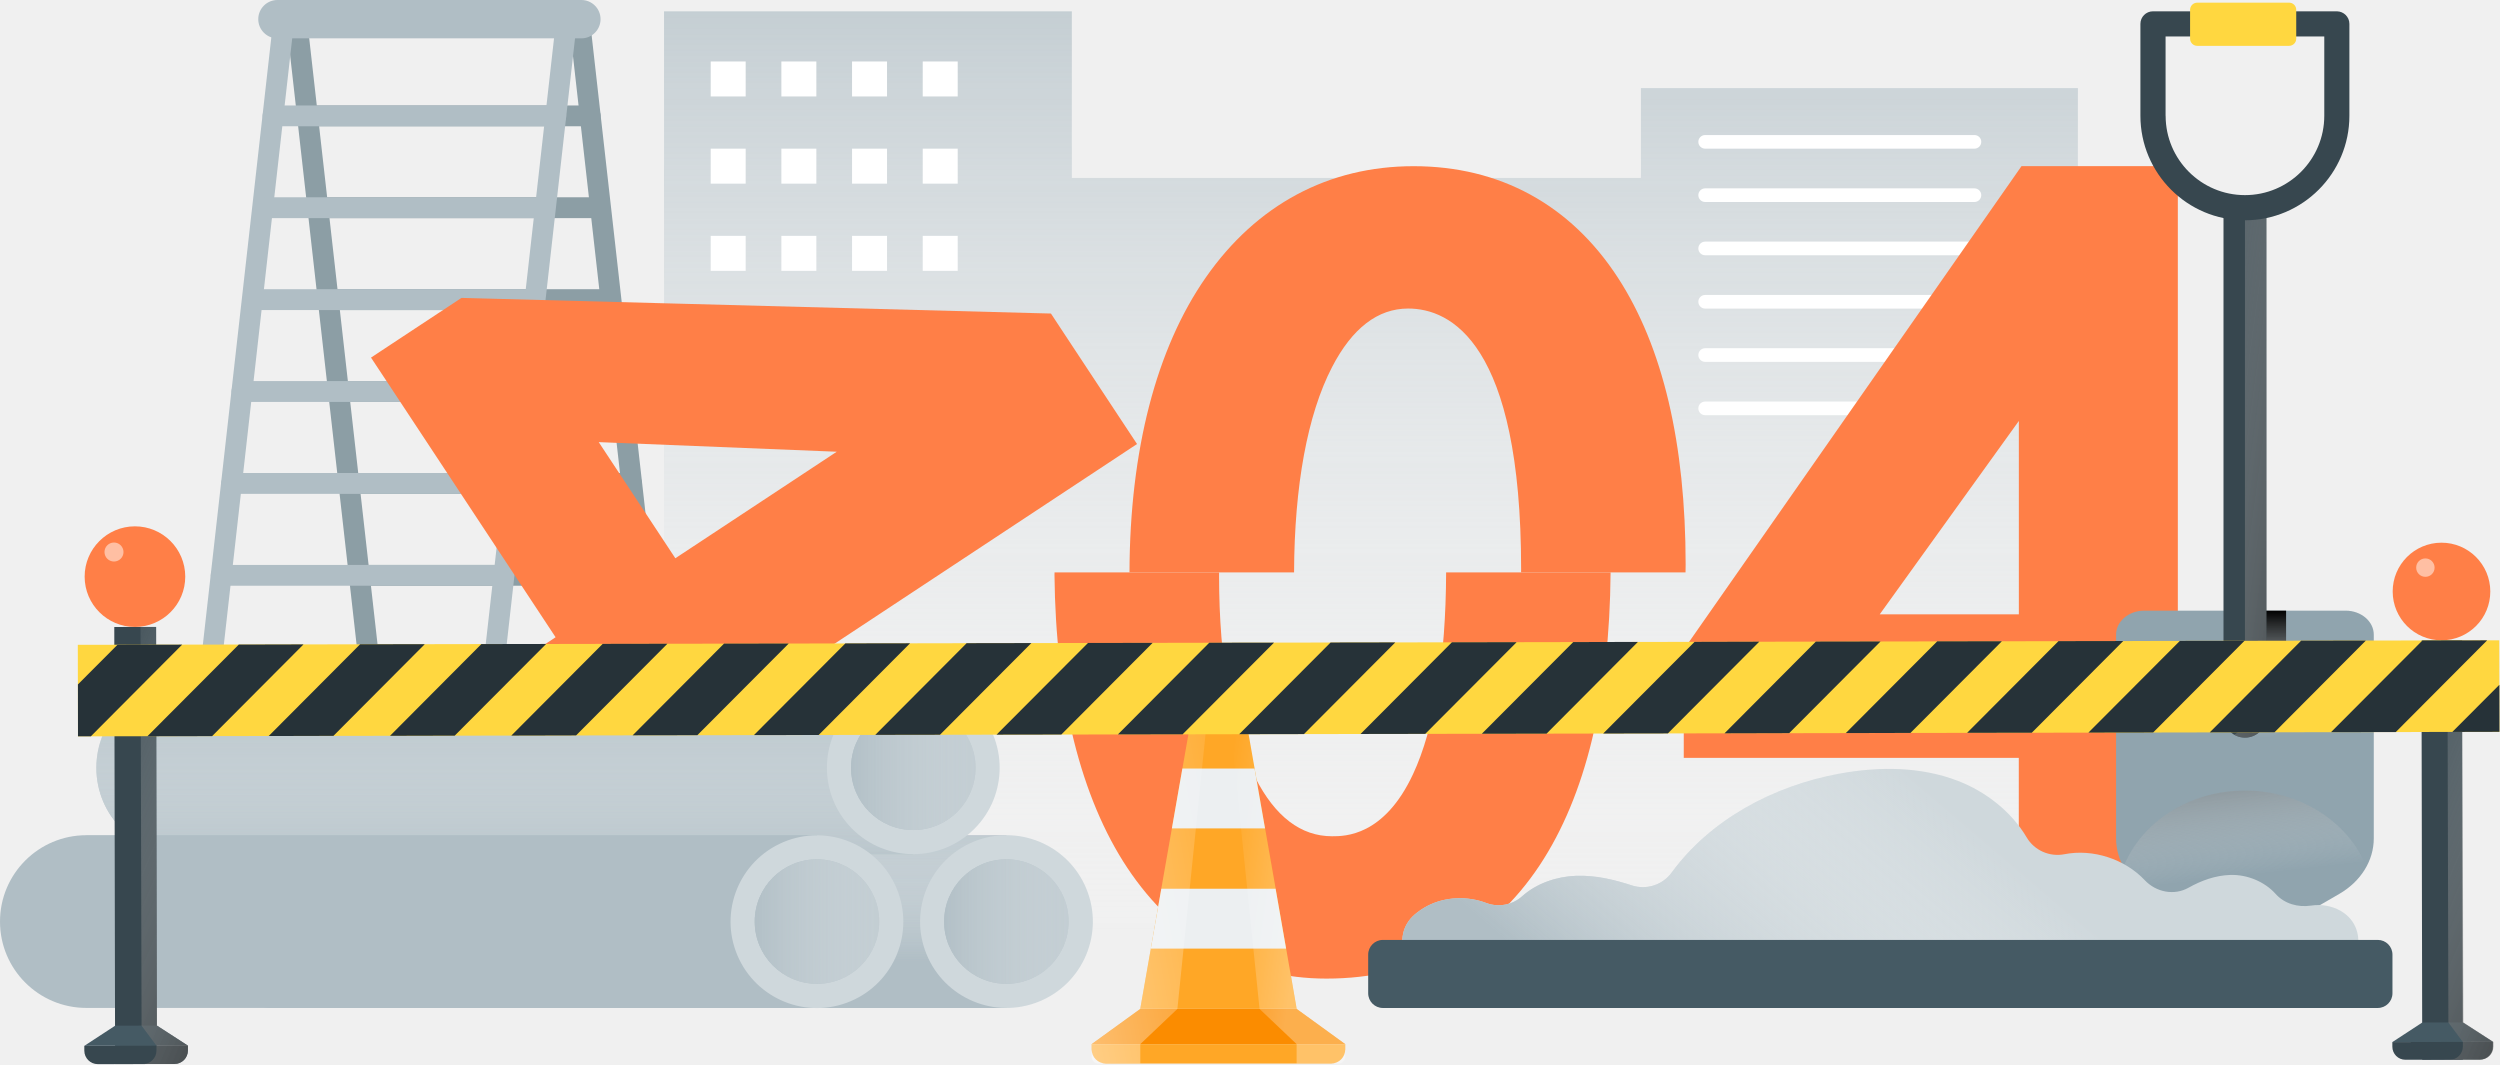
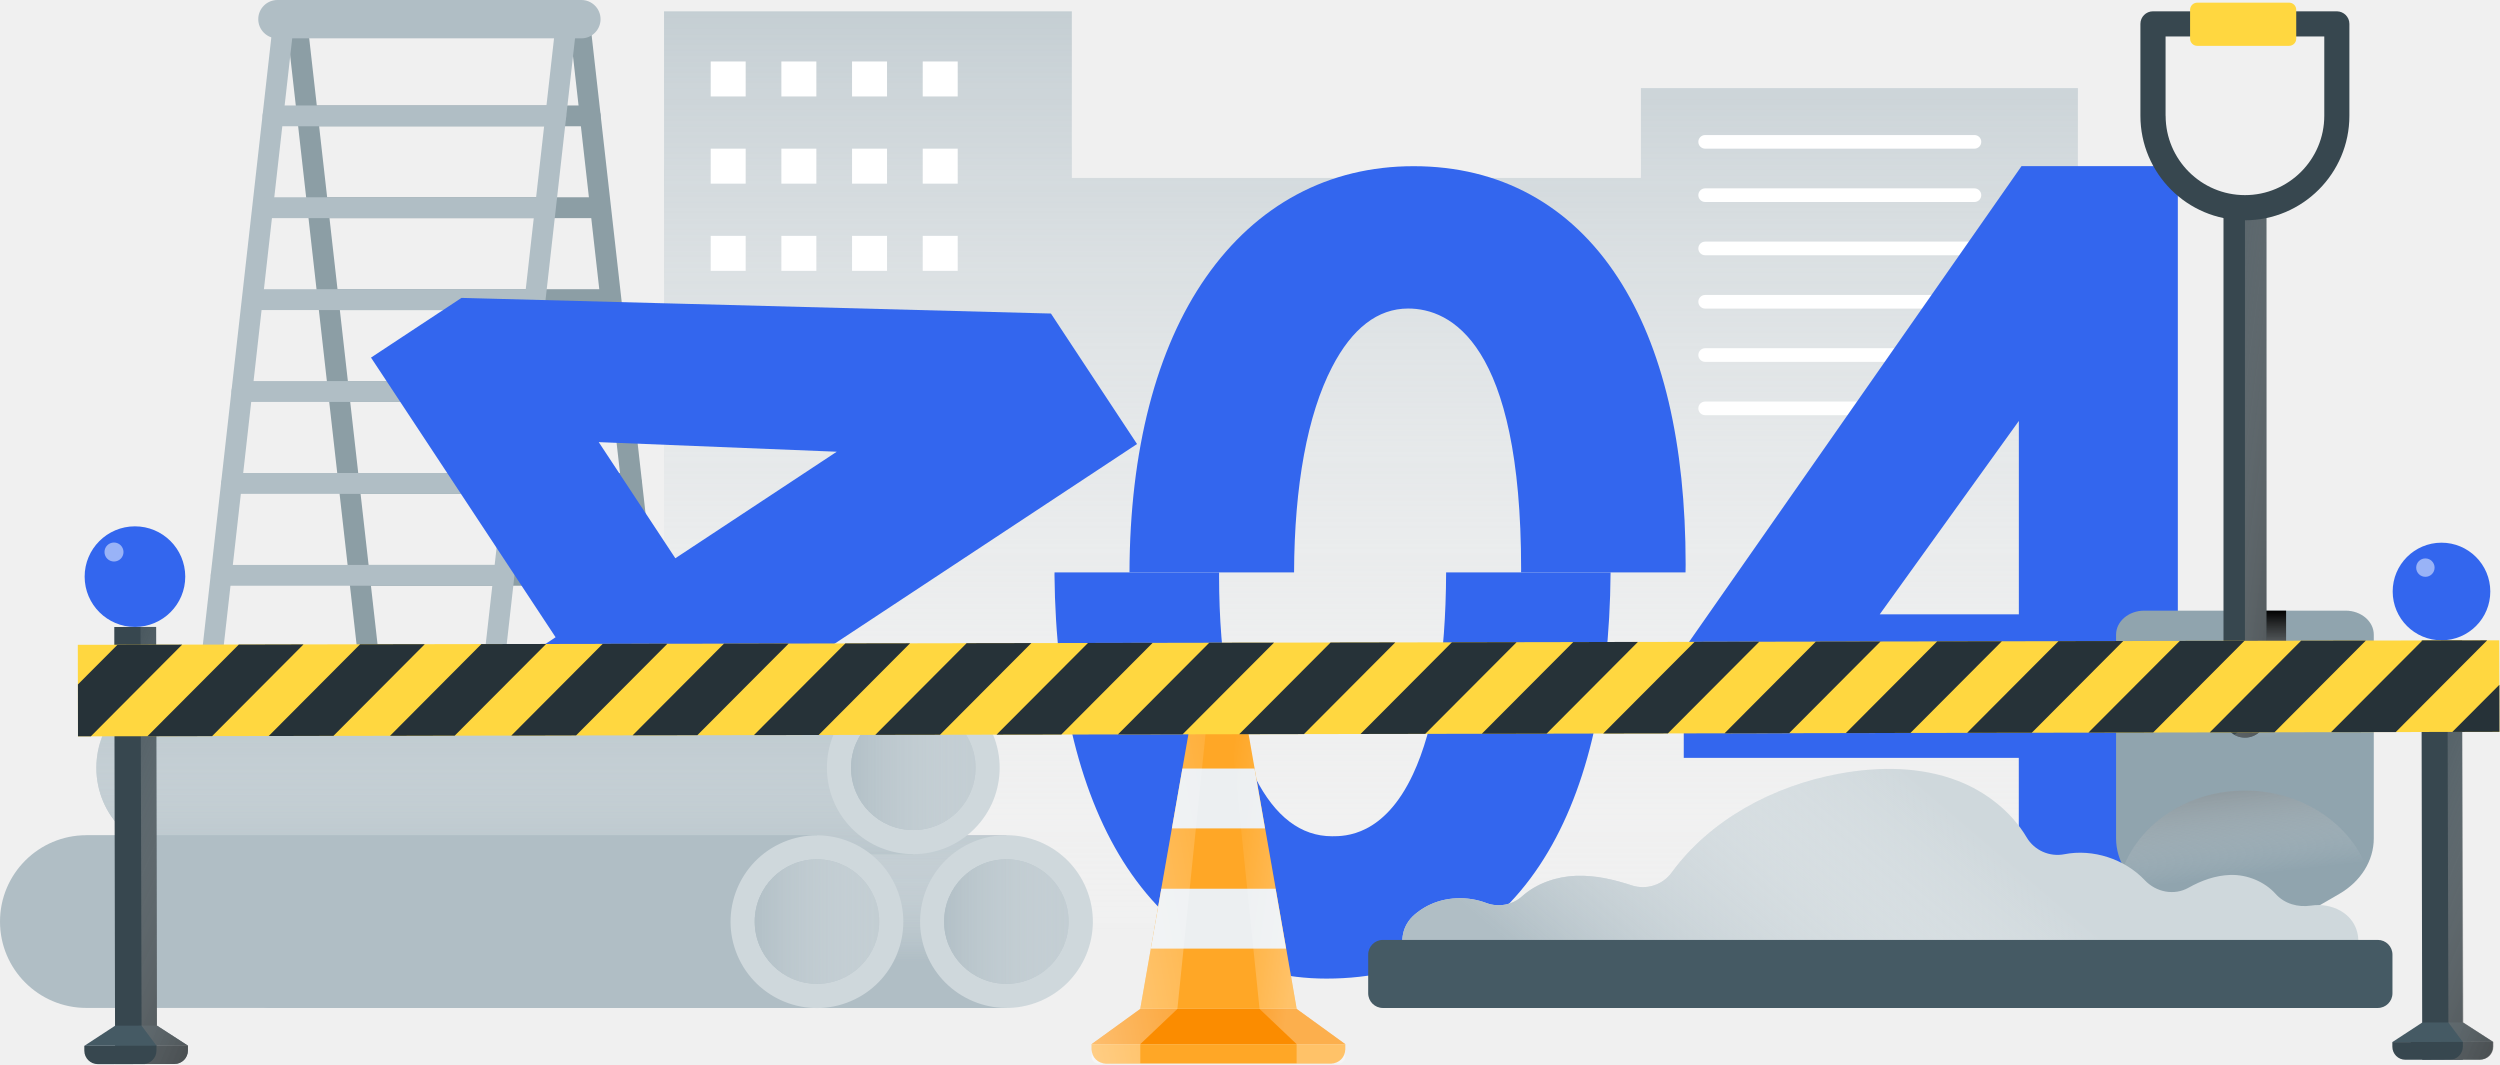
<svg xmlns="http://www.w3.org/2000/svg" width="451" height="192" viewBox="0 0 451 192" fill="none">
  <path d="M296.02 15.9V32.1H193.36V2.05H119.79V175.46H193.36L374.85 176.54V15.9H296.02Z" fill="url(#paint0_linear)" />
  <path d="M356.19 26.82H307.61C306.93 26.82 306.38 26.27 306.38 25.59C306.38 24.91 306.93 24.36 307.61 24.36H356.19C356.87 24.36 357.42 24.91 357.42 25.59C357.42 26.27 356.87 26.82 356.19 26.82Z" fill="white" />
  <path d="M356.19 36.44H307.61C306.93 36.44 306.38 35.89 306.38 35.21C306.38 34.53 306.93 33.98 307.61 33.98H356.19C356.87 33.98 357.42 34.53 357.42 35.21C357.42 35.88 356.87 36.44 356.19 36.44Z" fill="white" />
  <path d="M356.19 46.05H307.61C306.93 46.05 306.38 45.5 306.38 44.82C306.38 44.14 306.93 43.59 307.61 43.59H356.19C356.87 43.59 357.42 44.14 357.42 44.82C357.42 45.5 356.87 46.05 356.19 46.05Z" fill="white" />
  <path d="M356.19 55.67H307.61C306.93 55.67 306.38 55.12 306.38 54.44C306.38 53.76 306.93 53.21 307.61 53.21H356.19C356.87 53.21 357.42 53.76 357.42 54.44C357.42 55.12 356.87 55.67 356.19 55.67Z" fill="white" />
  <path d="M356.19 65.28H307.61C306.93 65.28 306.38 64.73 306.38 64.05C306.38 63.37 306.93 62.82 307.61 62.82H356.19C356.87 62.82 357.42 63.37 357.42 64.05C357.42 64.73 356.87 65.28 356.19 65.28Z" fill="white" />
  <path d="M356.19 74.9H307.61C306.93 74.9 306.38 74.35 306.38 73.67C306.38 72.99 306.93 72.44 307.61 72.44H356.19C356.87 72.44 357.42 72.99 357.42 73.67C357.42 74.35 356.87 74.9 356.19 74.9Z" fill="white" />
  <path d="M134.52 11.09H128.21V17.4H134.52V11.09Z" fill="white" />
  <path d="M147.27 11.09H140.96V17.4H147.27V11.09Z" fill="white" />
  <path d="M160.02 11.09H153.71V17.4H160.02V11.09Z" fill="white" />
  <path d="M172.77 11.09H166.46V17.4H172.77V11.09Z" fill="white" />
  <path d="M134.52 26.82H128.21V33.13H134.52V26.82Z" fill="white" />
  <path d="M147.27 26.82H140.96V33.13H147.27V26.82Z" fill="white" />
  <path d="M160.02 26.82H153.71V33.13H160.02V26.82Z" fill="white" />
  <path d="M172.77 26.82H166.46V33.13H172.77V26.82Z" fill="white" />
  <path d="M134.52 42.55H128.21V48.86H134.52V42.55Z" fill="white" />
  <path d="M147.27 42.55H140.96V48.86H147.27V42.55Z" fill="white" />
  <path d="M160.02 42.55H153.71V48.86H160.02V42.55Z" fill="white" />
  <path d="M172.77 42.55H166.46V48.86H172.77V42.55Z" fill="white" />
-   <path d="M254.9 139.68C249.67 150.86 242.62 150.86 240.3 150.86C234.68 150.86 230.03 147.31 226.47 140.32C222.19 131.92 219.92 119.31 219.92 103.86C219.92 103.66 219.92 103.46 219.93 103.26H190.24C190.24 103.39 190.23 103.53 190.23 103.66V103.69V103.72C190.43 125.66 194.98 143.93 203.37 156.56C212.06 169.63 224.48 176.54 239.29 176.54C255.59 176.54 268.89 169.47 277.75 156.1C286.08 143.53 290.37 125.75 290.55 103.26H260.88C260.83 118.83 258.77 131.42 254.9 139.68Z" fill="#FF7F47" />
+   <path d="M254.9 139.68C249.67 150.86 242.62 150.86 240.3 150.86C234.68 150.86 230.03 147.31 226.47 140.32C222.19 131.92 219.92 119.31 219.92 103.86C219.92 103.66 219.92 103.46 219.93 103.26H190.24C190.24 103.39 190.23 103.53 190.23 103.66V103.69V103.72C190.43 125.66 194.98 143.93 203.37 156.56C212.06 169.63 224.48 176.54 239.29 176.54C255.59 176.54 268.89 169.47 277.75 156.1C286.08 143.53 290.37 125.75 290.55 103.26H260.88C260.83 118.83 258.77 131.42 254.9 139.68Z" fill="#36e" />
  <path d="M233.92 182H205.7L207.61 171.12L209.5 160.32L211.41 149.44L213.31 138.64L214.73 130.54C215 128.98 216.36 127.84 217.95 127.84H221.69C223.28 127.84 224.63 128.98 224.91 130.54L226.33 138.64L228.23 149.44L230.14 160.32L232.03 171.12L233.92 182Z" fill="#FFA726" />
  <path d="M242.68 188.36H196.94L205.7 182.01H233.92L242.68 188.36Z" fill="#FB8C00" />
  <path d="M240.14 191.86H199.48C198.08 191.86 196.94 190.72 196.94 189.32V188.36H242.68V189.32C242.68 190.72 241.54 191.86 240.14 191.86Z" fill="#FFA726" />
  <path d="M228.21 149.44H211.41L213.3 138.64H226.32L228.21 149.44Z" fill="#ECEFF1" />
  <path d="M232.01 171.13H207.61L209.5 160.33H230.12L232.01 171.13Z" fill="#ECEFF1" />
  <path d="M242.68 190.65V188.36L233.92 182.01L232.01 171.13L230.12 160.33L228.21 149.45L226.31 138.65L224.89 130.55C224.61 128.99 223.26 127.85 221.67 127.85L227.22 182.01L233.91 188.36V191.86H241.46C242.14 191.86 242.68 191.32 242.68 190.65Z" fill="url(#paint1_linear)" fill-opacity="0.3" />
  <path d="M196.94 190.65V188.36L205.7 182.01L207.61 171.13L209.5 160.33L211.41 149.45L213.31 138.65L214.73 130.55C215.01 128.99 216.36 127.85 217.95 127.85L212.4 182.01L205.71 188.36V191.86H198.16C197.48 191.86 196.94 191.32 196.94 190.65Z" fill="url(#paint2_linear)" fill-opacity="0.5" />
-   <path d="M291.88 50.11C283.32 36.94 270.58 29.98 255.02 29.98C239.67 29.98 226.71 36.91 217.55 50.02C208.58 62.86 203.82 81.27 203.76 103.26H233.45C233.51 87.58 235.87 74.78 240.3 66.23C243.93 59.21 248.55 55.66 254.03 55.66C261.64 55.66 274.41 61.77 274.41 102.66C274.41 102.86 274.41 103.06 274.4 103.26H304.07C304.07 102.79 304.09 102.33 304.09 101.86C304.08 79.99 299.98 62.58 291.88 50.11Z" fill="#FF7F47" />
-   <path d="M405.06 110.83H392.88V36.01V29.97H386.84H367.83H364.68L362.88 32.55L304.84 115.61L303.75 117.17V119.07V130.68V136.72H309.79H364.19V166.11V172.15H370.23H386.84H392.88V166.11V136.72H405.06H411.1V130.68V116.87V110.83H405.06ZM339.1 110.83L364.2 75.94V110.83H339.1Z" fill="#FF7F47" />
+   <path d="M291.88 50.11C283.32 36.94 270.58 29.98 255.02 29.98C239.67 29.98 226.71 36.91 217.55 50.02C208.58 62.86 203.82 81.27 203.76 103.26H233.45C233.51 87.58 235.87 74.78 240.3 66.23C243.93 59.21 248.55 55.66 254.03 55.66C261.64 55.66 274.41 61.77 274.41 102.66C274.41 102.86 274.41 103.06 274.4 103.26H304.07C304.07 102.79 304.09 102.33 304.09 101.86C304.08 79.99 299.98 62.58 291.88 50.11Z" fill="#36e" />
+   <path d="M405.06 110.83H392.88V36.01V29.97H386.84H367.83H364.68L362.88 32.55L304.84 115.61L303.75 117.17V119.07V130.68V136.72H309.79H364.19V166.11V172.15H370.23H386.84H392.88V166.11V136.72H405.06H411.1V130.68V116.87V110.83H405.06ZM339.1 110.83L364.2 75.94V110.83H339.1Z" fill="#36e" />
  <path d="M72.34 172.43C71.39 172.43 70.58 171.72 70.47 170.76L51.63 3.68C51.51 2.65 52.26 1.71 53.29 1.6C54.33 1.49 55.26 2.23 55.37 3.26L74.21 170.34C74.33 171.37 73.58 172.31 72.55 172.42C72.48 172.43 72.41 172.43 72.34 172.43Z" fill="#8C9EA5" />
  <path d="M123.35 172.43C122.4 172.43 121.59 171.72 121.48 170.76L102.64 3.68C102.52 2.65 103.27 1.71 104.3 1.6C105.34 1.49 106.27 2.23 106.38 3.26L125.22 170.34C125.34 171.37 124.59 172.31 123.56 172.42C123.49 172.43 123.42 172.43 123.35 172.43Z" fill="#8C9EA5" />
  <path d="M106.47 22.78H55.46C54.42 22.78 53.58 21.94 53.58 20.9C53.58 19.86 54.42 19.02 55.46 19.02H106.47C107.51 19.02 108.35 19.86 108.35 20.9C108.36 21.93 107.51 22.78 106.47 22.78Z" fill="#8C9EA5" />
  <path d="M107.54 39.35H57.59C56.55 39.35 55.71 38.51 55.71 37.47C55.71 36.43 56.55 35.59 57.59 35.59H107.54C108.58 35.59 109.42 36.43 109.42 37.47C109.42 38.51 108.58 39.35 107.54 39.35Z" fill="#8C9EA5" />
  <path d="M108.6 55.93H59.72C58.68 55.93 57.84 55.09 57.84 54.05C57.84 53.01 58.68 52.17 59.72 52.17H108.6C109.64 52.17 110.48 53.01 110.48 54.05C110.49 55.09 109.64 55.93 108.6 55.93Z" fill="#8C9EA5" />
  <path d="M112.08 72.51H61.93C60.89 72.51 60.05 71.67 60.05 70.63C60.05 69.59 60.89 68.75 61.93 68.75H112.08C113.12 68.75 113.96 69.59 113.96 70.63C113.97 71.67 113.12 72.51 112.08 72.51Z" fill="#8C9EA5" />
  <path d="M113.93 89.09H63.48C62.44 89.09 61.6 88.25 61.6 87.21C61.6 86.17 62.44 85.33 63.48 85.33H113.93C114.97 85.33 115.81 86.17 115.81 87.21C115.81 88.25 114.97 89.09 113.93 89.09Z" fill="#8C9EA5" />
  <path d="M115.82 105.67H65.33C64.29 105.67 63.45 104.83 63.45 103.79C63.45 102.75 64.29 101.91 65.33 101.91H115.82C116.86 101.91 117.7 102.75 117.7 103.79C117.71 104.83 116.86 105.67 115.82 105.67Z" fill="#8C9EA5" />
  <path d="M104.88 6.92H50.05C48.14 6.92 46.59 5.37 46.59 3.46C46.59 1.55 48.14 0 50.05 0H104.88C106.79 0 108.34 1.55 108.34 3.46C108.34 5.37 106.79 6.92 104.88 6.92Z" fill="#B0BEC5" />
  <path d="M83.39 172.43C83.32 172.43 83.25 172.43 83.18 172.42C82.15 172.3 81.4 171.37 81.52 170.34L100.36 3.26C100.48 2.23 101.41 1.49 102.44 1.6C103.47 1.72 104.22 2.65 104.1 3.68L85.26 170.76C85.15 171.72 84.33 172.43 83.39 172.43Z" fill="#B0BEC5" />
  <path d="M32.37 172.43C32.3 172.43 32.23 172.43 32.16 172.42C31.13 172.3 30.38 171.37 30.5 170.34L49.34 3.26C49.46 2.23 50.39 1.49 51.42 1.6C52.45 1.72 53.2 2.65 53.08 3.68L34.24 170.76C34.14 171.72 33.32 172.43 32.37 172.43Z" fill="#B0BEC5" />
  <path d="M100.26 22.78H49.25C48.21 22.78 47.37 21.94 47.37 20.9C47.37 19.86 48.21 19.02 49.25 19.02H100.26C101.3 19.02 102.14 19.86 102.14 20.9C102.15 21.93 101.3 22.78 100.26 22.78Z" fill="#B0BEC5" />
  <path d="M98.13 39.35H48.18C47.14 39.35 46.3 38.51 46.3 37.47C46.3 36.43 47.14 35.59 48.18 35.59H98.13C99.17 35.59 100.01 36.43 100.01 37.47C100.01 38.51 99.17 39.35 98.13 39.35Z" fill="#B0BEC5" />
  <path d="M96 55.93H47.12C46.08 55.93 45.24 55.09 45.24 54.05C45.24 53.01 46.08 52.17 47.12 52.17H96C97.04 52.17 97.88 53.01 97.88 54.05C97.88 55.09 97.04 55.93 96 55.93Z" fill="#B0BEC5" />
  <path d="M93.79 72.51H43.64C42.6 72.51 41.76 71.67 41.76 70.63C41.76 69.59 42.6 68.75 43.64 68.75H93.79C94.83 68.75 95.67 69.59 95.67 70.63C95.68 71.67 94.83 72.51 93.79 72.51Z" fill="#B0BEC5" />
  <path d="M92.24 89.09H41.79C40.75 89.09 39.91 88.25 39.91 87.21C39.91 86.17 40.75 85.33 41.79 85.33H92.24C93.28 85.33 94.12 86.17 94.12 87.21C94.13 88.25 93.28 89.09 92.24 89.09Z" fill="#B0BEC5" />
  <path d="M90.39 105.67H39.9C38.86 105.67 38.02 104.83 38.02 103.79C38.02 102.75 38.86 101.91 39.9 101.91H90.39C91.43 101.91 92.27 102.75 92.27 103.79C92.28 104.83 91.43 105.67 90.39 105.67Z" fill="#B0BEC5" />
-   <path d="M137.64 124.65L200.08 83.43L205.12 80.1L201.79 75.06L191.32 59.19L189.59 56.56L186.44 56.48L85.15 53.79L83.25 53.74L81.66 54.79L71.97 61.18L66.93 64.51L70.26 69.55L100.23 114.96L75.7 131.15L70.66 134.48L73.99 139.52L83.14 153.38L86.47 158.42L91.51 155.09L116.04 138.9L122.75 149.06L126.08 154.1L131.12 150.77L142.65 143.16L147.69 139.83L144.36 134.79L137.64 124.65ZM108.01 79.76L150.95 81.49L121.83 100.71L108.01 79.76Z" fill="#FF7F47" />
+   <path d="M137.64 124.65L200.08 83.43L205.12 80.1L201.79 75.06L191.32 59.19L189.59 56.56L186.44 56.48L85.15 53.79L83.25 53.74L81.66 54.79L71.97 61.18L66.93 64.51L70.26 69.55L100.23 114.96L75.7 131.15L70.66 134.48L73.99 139.52L83.14 153.38L86.47 158.42L91.51 155.09L116.04 138.9L122.75 149.06L126.08 154.1L131.12 150.77L142.65 143.16L147.69 139.83L144.36 134.79L137.64 124.65ZM108.01 79.76L150.95 81.49L121.83 100.71L108.01 79.76Z" fill="#36e" />
  <path d="M49.75 150.67C41.14 150.67 34.17 157.65 34.17 166.25C34.17 174.86 41.15 181.83 49.75 181.83H181.55V150.66H49.75V150.67Z" fill="#B0BEC5" />
  <path d="M49.75 150.67C41.14 150.67 34.17 157.65 34.17 166.25C34.17 174.86 41.15 181.83 49.75 181.83H181.55V150.66H49.75V150.67Z" fill="url(#paint3_linear)" />
  <path d="M187.475 180.67C195.438 177.408 199.249 168.309 195.987 160.346C192.725 152.383 183.625 148.573 175.663 151.835C167.7 155.097 163.889 164.196 167.151 172.159C170.413 180.122 179.513 183.932 187.475 180.67Z" fill="#CFD8DC" />
  <path d="M181.55 177.48C187.752 177.48 192.78 172.452 192.78 166.25C192.78 160.048 187.752 155.02 181.55 155.02C175.348 155.02 170.32 160.048 170.32 166.25C170.32 172.452 175.348 177.48 181.55 177.48Z" fill="#B0BEC5" />
  <path d="M181.55 177.48C187.752 177.48 192.78 172.452 192.78 166.25C192.78 160.048 187.752 155.02 181.55 155.02C175.348 155.02 170.32 160.048 170.32 166.25C170.32 172.452 175.348 177.48 181.55 177.48Z" fill="url(#paint4_linear)" />
  <path d="M32.96 122.92C24.35 122.92 17.38 129.9 17.38 138.5C17.38 147.11 24.36 154.08 32.96 154.08H164.76V122.91H32.96V122.92Z" fill="#B0BEC5" />
  <path d="M32.96 122.92C24.35 122.92 17.38 129.9 17.38 138.5C17.38 147.11 24.36 154.08 32.96 154.08H164.76V122.91H32.96V122.92Z" fill="url(#paint5_linear)" />
  <path d="M175.774 149.525C181.858 143.441 181.858 133.576 175.774 127.492C169.689 121.408 159.825 121.407 153.74 127.492C147.656 133.576 147.656 143.441 153.74 149.525C159.825 155.609 169.689 155.609 175.774 149.525Z" fill="#CFD8DC" />
  <path d="M164.76 149.74C170.962 149.74 175.99 144.712 175.99 138.51C175.99 132.308 170.962 127.28 164.76 127.28C158.558 127.28 153.53 132.308 153.53 138.51C153.53 144.712 158.558 149.74 164.76 149.74Z" fill="#B0BEC5" />
  <path d="M164.76 149.74C170.962 149.74 175.99 144.712 175.99 138.51C175.99 132.308 170.962 127.28 164.76 127.28C158.558 127.28 153.53 132.308 153.53 138.51C153.53 144.712 158.558 149.74 164.76 149.74Z" fill="url(#paint6_linear)" />
  <path d="M15.58 150.67C6.97 150.67 0 157.65 0 166.25C0 174.86 6.98 181.83 15.58 181.83H147.38V150.66H15.58V150.67Z" fill="#B0BEC5" />
  <path d="M153.446 180.623C161.371 177.271 165.077 168.129 161.725 160.204C158.373 152.279 149.231 148.573 141.306 151.925C133.381 155.277 129.674 164.419 133.027 172.344C136.379 180.269 145.521 183.976 153.446 180.623Z" fill="#CFD8DC" />
  <path d="M147.38 177.48C153.582 177.48 158.61 172.452 158.61 166.25C158.61 160.048 153.582 155.02 147.38 155.02C141.178 155.02 136.15 160.048 136.15 166.25C136.15 172.452 141.178 177.48 147.38 177.48Z" fill="#B0BEC5" />
  <path d="M147.38 177.48C153.582 177.48 158.61 172.452 158.61 166.25C158.61 160.048 153.582 155.02 147.38 155.02C141.178 155.02 136.15 160.048 136.15 166.25C136.15 172.452 141.178 177.48 147.38 177.48Z" fill="url(#paint7_linear)" />
  <path d="M428.23 151.25V114.49C428.23 112.1 425.95 110.16 423.15 110.16H386.82C384.01 110.16 381.74 112.1 381.74 114.49V151.25C381.74 155.26 384.07 159.01 387.96 161.26L399.54 167.96C402.83 169.86 407.14 169.86 410.43 167.96L422.01 161.26C425.9 159.01 428.23 155.26 428.23 151.25Z" fill="#90A4AE" />
  <path d="M404.67 110.16V129.2C404.67 131.34 406.4 133.07 408.54 133.07C410.68 133.07 412.41 131.34 412.41 129.2V110.16H404.67Z" fill="url(#paint8_linear)" />
  <path d="M408.86 37.47V129.2C408.86 131.34 407.13 133.07 404.99 133.07C402.85 133.07 401.12 131.34 401.12 129.2V37.47H408.86Z" fill="#37474F" />
  <path d="M403.05 132.55C403.62 132.88 404.28 133.07 404.99 133.07C407.13 133.07 408.86 131.34 408.86 129.2V37.47H404.99V129.2C404.99 130.64 404.21 131.88 403.05 132.55Z" fill="url(#paint9_linear)" />
  <path d="M423.83 4.31V20.89C423.83 31.28 415.38 39.74 404.98 39.74C394.59 39.74 386.13 31.29 386.13 20.89V4.31C386.13 3.06 387.14 2.04 388.4 2.04H421.56C422.82 2.05 423.83 3.06 423.83 4.31ZM390.68 20.89C390.68 28.78 397.1 35.2 404.99 35.2C412.88 35.2 419.3 28.78 419.3 20.89V6.58H390.67V20.89H390.68Z" fill="#37474F" />
  <path d="M414.24 1.77V6.98C414.24 7.69 413.66 8.27 412.95 8.27H396.38C395.67 8.27 395.09 7.69 395.09 6.98V1.77C395.09 1.06 395.67 0.48 396.38 0.48H412.95C413.67 0.48 414.24 1.05 414.24 1.77Z" fill="#FFD740" />
  <path d="M383.08 156.37C384.15 158.32 385.82 160.02 387.96 161.26L399.54 167.96C402.83 169.86 407.14 169.86 410.43 167.96L422.01 161.26C424.16 160.02 425.83 158.32 426.89 156.37C423.69 148.36 415.09 142.62 404.98 142.62C394.88 142.62 386.28 148.36 383.08 156.37Z" fill="url(#paint10_linear)" />
  <path d="M259.53 176.34C253.56 176.34 250.67 168.86 255.21 164.98C255.91 164.38 256.67 163.87 257.48 163.44C260.74 161.74 264.72 161.61 268.15 162.91C270.36 163.74 272.86 163.24 274.61 161.67C277.2 159.35 280.86 158.1 284.4 157.99C287.8 157.89 291.12 158.65 294.37 159.72C297.01 160.59 299.93 159.65 301.57 157.41C308.57 147.82 320.01 141.73 331.8 139.57C338.93 138.26 346.48 138.26 353.24 140.88C358.31 142.85 362.88 146.45 365.62 151.08C367 153.42 369.76 154.63 372.43 154.1C377.56 153.09 383.32 154.97 386.91 158.78C388.97 160.96 392.21 161.61 394.82 160.14C397.15 158.83 399.66 157.93 402.32 157.84C405.36 157.73 408.55 159.05 410.52 161.26C412.11 163.04 414.56 163.73 416.91 163.37C418.72 163.1 420.61 163.39 422.2 164.29C422.23 164.31 422.26 164.33 422.29 164.34C427.96 167.65 425.47 176.39 418.9 176.39L259.53 176.34Z" fill="#CFD8DC" />
  <path d="M259.53 176.34C253.56 176.34 250.67 168.86 255.21 164.98C255.91 164.38 256.67 163.87 257.48 163.44C260.74 161.74 264.72 161.61 268.15 162.91C270.36 163.74 272.86 163.24 274.61 161.67C277.2 159.35 280.86 158.1 284.4 157.99C287.8 157.89 291.12 158.65 294.37 159.72C297.01 160.59 299.93 159.65 301.57 157.41C308.57 147.82 320.01 141.73 331.8 139.57C338.93 138.26 346.48 138.26 353.24 140.88C358.31 142.85 362.88 146.45 365.62 151.08C367 153.42 369.76 154.63 372.43 154.1C377.56 153.09 383.32 154.97 386.91 158.78C388.97 160.96 392.21 161.61 394.82 160.14C397.15 158.83 399.66 157.93 402.32 157.84C405.36 157.73 408.55 159.05 410.52 161.26C412.11 163.04 414.56 163.73 416.91 163.37C418.72 163.1 420.61 163.39 422.2 164.29C422.23 164.31 422.26 164.33 422.29 164.34C427.96 167.65 425.47 176.39 418.9 176.39L259.53 176.34Z" fill="url(#paint11_linear)" />
  <path d="M428.95 169.56H249.47C248.01 169.56 246.82 170.75 246.82 172.21V179.19C246.82 180.65 248.01 181.84 249.47 181.84H428.95C430.41 181.84 431.6 180.65 431.6 179.19V172.21C431.6 170.74 430.41 169.56 428.95 169.56Z" fill="#455A64" />
  <path d="M28.167 113.093L20.617 113.108L20.764 191.958L28.314 191.943L28.167 113.093Z" fill="#37474F" />
  <path d="M15.21 188.67V189.54C15.21 190.88 16.3 191.97 17.64 191.97L31.47 191.94C32.81 191.94 33.9 190.85 33.9 189.5V188.63L15.21 188.67Z" fill="#37474F" />
  <path d="M28.32 185.02L20.78 185.03L15.21 188.67L33.9 188.63L28.32 185.02Z" fill="#455A64" />
  <path d="M28.32 185.02L28.13 113.1L25.35 113.11L25.54 185.03L28.23 188.65V189.52C28.23 190.86 27.15 191.95 25.8 191.95L31.47 191.94C32.81 191.94 33.9 190.85 33.9 189.5V188.63L28.32 185.02Z" fill="url(#paint12_linear)" />
-   <path d="M33.42 104.01C33.41 99 29.34 94.94 24.33 94.95C19.32 94.96 15.26 99.03 15.27 104.04C15.28 109.05 19.35 113.11 24.36 113.1C29.37 113.09 33.43 109.02 33.42 104.01Z" fill="#FF7F47" />
+   <path d="M33.42 104.01C33.41 99 29.34 94.94 24.33 94.95C19.32 94.96 15.26 99.03 15.27 104.04C15.28 109.05 19.35 113.11 24.36 113.1C29.37 113.09 33.43 109.02 33.42 104.01Z" fill="#36e" />
  <path opacity="0.5" d="M22.28 99.58C22.28 100.53 21.52 101.29 20.57 101.3C19.62 101.3 18.86 100.54 18.85 99.59C18.85 98.64 19.61 97.88 20.56 97.87C21.51 97.87 22.27 98.64 22.28 99.58Z" fill="white" />
  <path d="M444.15 115.514L436.83 115.527L436.972 191.177L444.292 191.164L444.15 115.514Z" fill="#37474F" />
  <path d="M431.58 187.99V188.83C431.58 190.13 432.64 191.19 433.94 191.18L447.36 191.15C448.66 191.15 449.72 190.09 449.71 188.79V187.95L431.58 187.99Z" fill="#37474F" />
  <path d="M444.3 184.45L436.98 184.46L431.58 187.99L449.72 187.95L444.3 184.45Z" fill="#455A64" />
  <path d="M444.39 184.45L444.21 115.51L441.51 115.52L441.69 184.46L444.3 187.97V188.81C444.3 190.11 443.25 191.17 441.95 191.17L447.45 191.16C448.75 191.16 449.81 190.1 449.8 188.8V187.96L444.39 184.45Z" fill="url(#paint13_linear)" />
-   <path d="M449.25 106.69C449.24 101.83 445.29 97.89 440.43 97.9C435.57 97.91 431.63 101.86 431.64 106.72C431.65 111.58 435.6 115.52 440.46 115.51C445.32 115.51 449.26 111.56 449.25 106.69Z" fill="#FF7F47" />
+   <path d="M449.25 106.69C449.24 101.83 445.29 97.89 440.43 97.9C435.57 97.91 431.63 101.86 431.64 106.72C431.65 111.58 435.6 115.52 440.46 115.51C445.32 115.51 449.26 111.56 449.25 106.69Z" fill="#36e" />
  <path opacity="0.5" d="M439.2 102.4C439.2 103.32 438.46 104.06 437.54 104.06C436.62 104.06 435.88 103.32 435.88 102.4C435.88 101.48 436.62 100.74 437.54 100.74C438.45 100.74 439.2 101.48 439.2 102.4Z" fill="white" />
  <path d="M450.865 115.513L14.035 116.328L14.066 132.838L450.896 132.023L450.865 115.513Z" fill="#FFD740" />
  <path d="M32.86 116.29L16.38 132.84H14.07L14.06 123.47L21.19 116.32L32.86 116.29Z" fill="#263238" />
  <path d="M54.75 116.25L38.26 132.8L26.59 132.82L43.08 116.28L54.75 116.25Z" fill="#263238" />
  <path d="M76.63 116.21L60.15 132.75L48.47 132.78L64.96 116.23L76.63 116.21Z" fill="#263238" />
  <path d="M98.52 116.17L82.03 132.71L70.36 132.74L86.84 116.19L98.52 116.17Z" fill="#263238" />
  <path d="M120.4 116.13L103.92 132.67L92.24 132.7L108.73 116.15L120.4 116.13Z" fill="#263238" />
  <path d="M142.29 116.09L125.8 132.63L114.13 132.65L130.61 116.11L142.29 116.09Z" fill="#263238" />
  <path d="M164.17 116.05L147.69 132.59L136.01 132.61L152.5 116.07L164.17 116.05Z" fill="#263238" />
  <path d="M186.06 116.01L169.57 132.55L157.9 132.57L174.38 116.03L186.06 116.01Z" fill="#263238" />
  <path d="M207.94 115.97L191.46 132.51L179.78 132.53L196.27 115.99L207.94 115.97Z" fill="#263238" />
  <path d="M229.83 115.93L213.34 132.47L201.67 132.49L218.15 115.95L229.83 115.93Z" fill="#263238" />
  <path d="M251.71 115.89L235.23 132.43L223.55 132.45L240.04 115.91L251.71 115.89Z" fill="#263238" />
  <path d="M273.6 115.85L257.11 132.39L245.44 132.41L261.92 115.87L273.6 115.85Z" fill="#263238" />
  <path d="M295.48 115.8L279 132.35L267.32 132.37L283.81 115.83L295.48 115.8Z" fill="#263238" />
  <path d="M317.37 115.76L300.88 132.31L289.21 132.33L305.7 115.79L317.37 115.76Z" fill="#263238" />
  <path d="M339.25 115.72L322.77 132.26L311.1 132.29L327.58 115.74L339.25 115.72Z" fill="#263238" />
  <path d="M361.14 115.68L344.65 132.22L332.98 132.25L349.47 115.7L361.14 115.68Z" fill="#263238" />
  <path d="M383.03 115.64L366.54 132.18L354.87 132.2L371.35 115.66L383.03 115.64Z" fill="#263238" />
  <path d="M404.91 115.6L388.43 132.14L376.75 132.16L393.24 115.62L404.91 115.6Z" fill="#263238" />
  <path d="M426.8 115.56L410.32 132.1L398.64 132.12L415.12 115.58L426.8 115.56Z" fill="#263238" />
  <path d="M448.68 115.52L432.2 132.06L420.52 132.08L437.01 115.54L448.68 115.52Z" fill="#263238" />
  <path d="M450.89 123.53L450.9 132.02L442.4 132.04L450.89 123.53Z" fill="#263238" />
  <defs>
    <linearGradient id="paint0_linear" x1="247.323" y1="175.113" x2="247.323" y2="-74.391" gradientUnits="userSpaceOnUse">
      <stop offset="0.001" stop-color="white" stop-opacity="0" />
      <stop offset="1" stop-color="#90A4AE" />
    </linearGradient>
    <linearGradient id="paint1_linear" x1="214.484" y1="157.981" x2="234.991" y2="160.834" gradientUnits="userSpaceOnUse">
      <stop offset="0.229" stop-color="white" stop-opacity="0" />
      <stop offset="1" stop-color="white" />
    </linearGradient>
    <linearGradient id="paint2_linear" x1="231.042" y1="156.299" x2="186.284" y2="164.501" gradientUnits="userSpaceOnUse">
      <stop offset="0.001" stop-color="white" stop-opacity="0" />
      <stop offset="1" stop-color="white" />
    </linearGradient>
    <linearGradient id="paint3_linear" x1="107.861" y1="140.642" x2="107.861" y2="173.405" gradientUnits="userSpaceOnUse">
      <stop offset="0.001" stop-color="white" stop-opacity="0" />
      <stop offset="1" stop-color="#B0BEC5" />
    </linearGradient>
    <linearGradient id="paint4_linear" x1="209.586" y1="166.252" x2="169.105" y2="166.252" gradientUnits="userSpaceOnUse">
      <stop offset="0.001" stop-color="white" stop-opacity="0" />
      <stop offset="1" stop-color="#B0BEC5" />
    </linearGradient>
    <linearGradient id="paint5_linear" x1="91.067" y1="121.07" x2="91.067" y2="160.326" gradientUnits="userSpaceOnUse">
      <stop offset="0.001" stop-color="white" stop-opacity="0" />
      <stop offset="1" stop-color="#B0BEC5" />
    </linearGradient>
    <linearGradient id="paint6_linear" x1="192.792" y1="138.508" x2="152.311" y2="138.508" gradientUnits="userSpaceOnUse">
      <stop offset="0.001" stop-color="white" stop-opacity="0" />
      <stop offset="1" stop-color="#B0BEC5" />
    </linearGradient>
    <linearGradient id="paint7_linear" x1="175.416" y1="166.252" x2="134.934" y2="166.252" gradientUnits="userSpaceOnUse">
      <stop offset="0.001" stop-color="white" stop-opacity="0" />
      <stop offset="1" stop-color="#B0BEC5" />
    </linearGradient>
    <linearGradient id="paint8_linear" x1="408.544" y1="133.076" x2="408.544" y2="110.161" gradientUnits="userSpaceOnUse">
      <stop offset="0.001" stop-color="white" stop-opacity="0" />
      <stop offset="1" />
    </linearGradient>
    <linearGradient id="paint9_linear" x1="385.99" y1="82.458" x2="431.702" y2="88.643" gradientUnits="userSpaceOnUse">
      <stop offset="0.001" stop-color="white" stop-opacity="0" />
      <stop offset="1" />
    </linearGradient>
    <linearGradient id="paint10_linear" x1="405.177" y1="158.034" x2="401.166" y2="122.664" gradientUnits="userSpaceOnUse">
      <stop offset="0.001" stop-color="white" stop-opacity="0" />
      <stop offset="1" />
    </linearGradient>
    <linearGradient id="paint11_linear" x1="356.573" y1="149.465" x2="310.943" y2="203.054" gradientUnits="userSpaceOnUse">
      <stop offset="0.001" stop-color="white" stop-opacity="0" />
      <stop offset="1" stop-color="#B0BEC5" />
    </linearGradient>
    <linearGradient id="paint12_linear" x1="4.636" y1="143.075" x2="66.583" y2="169.264" gradientUnits="userSpaceOnUse">
      <stop offset="0.001" stop-color="white" stop-opacity="0" />
      <stop offset="1" />
    </linearGradient>
    <linearGradient id="paint13_linear" x1="421.62" y1="144.265" x2="481.184" y2="169.446" gradientUnits="userSpaceOnUse">
      <stop offset="0.001" stop-color="white" stop-opacity="0" />
      <stop offset="1" />
    </linearGradient>
  </defs>
</svg>
